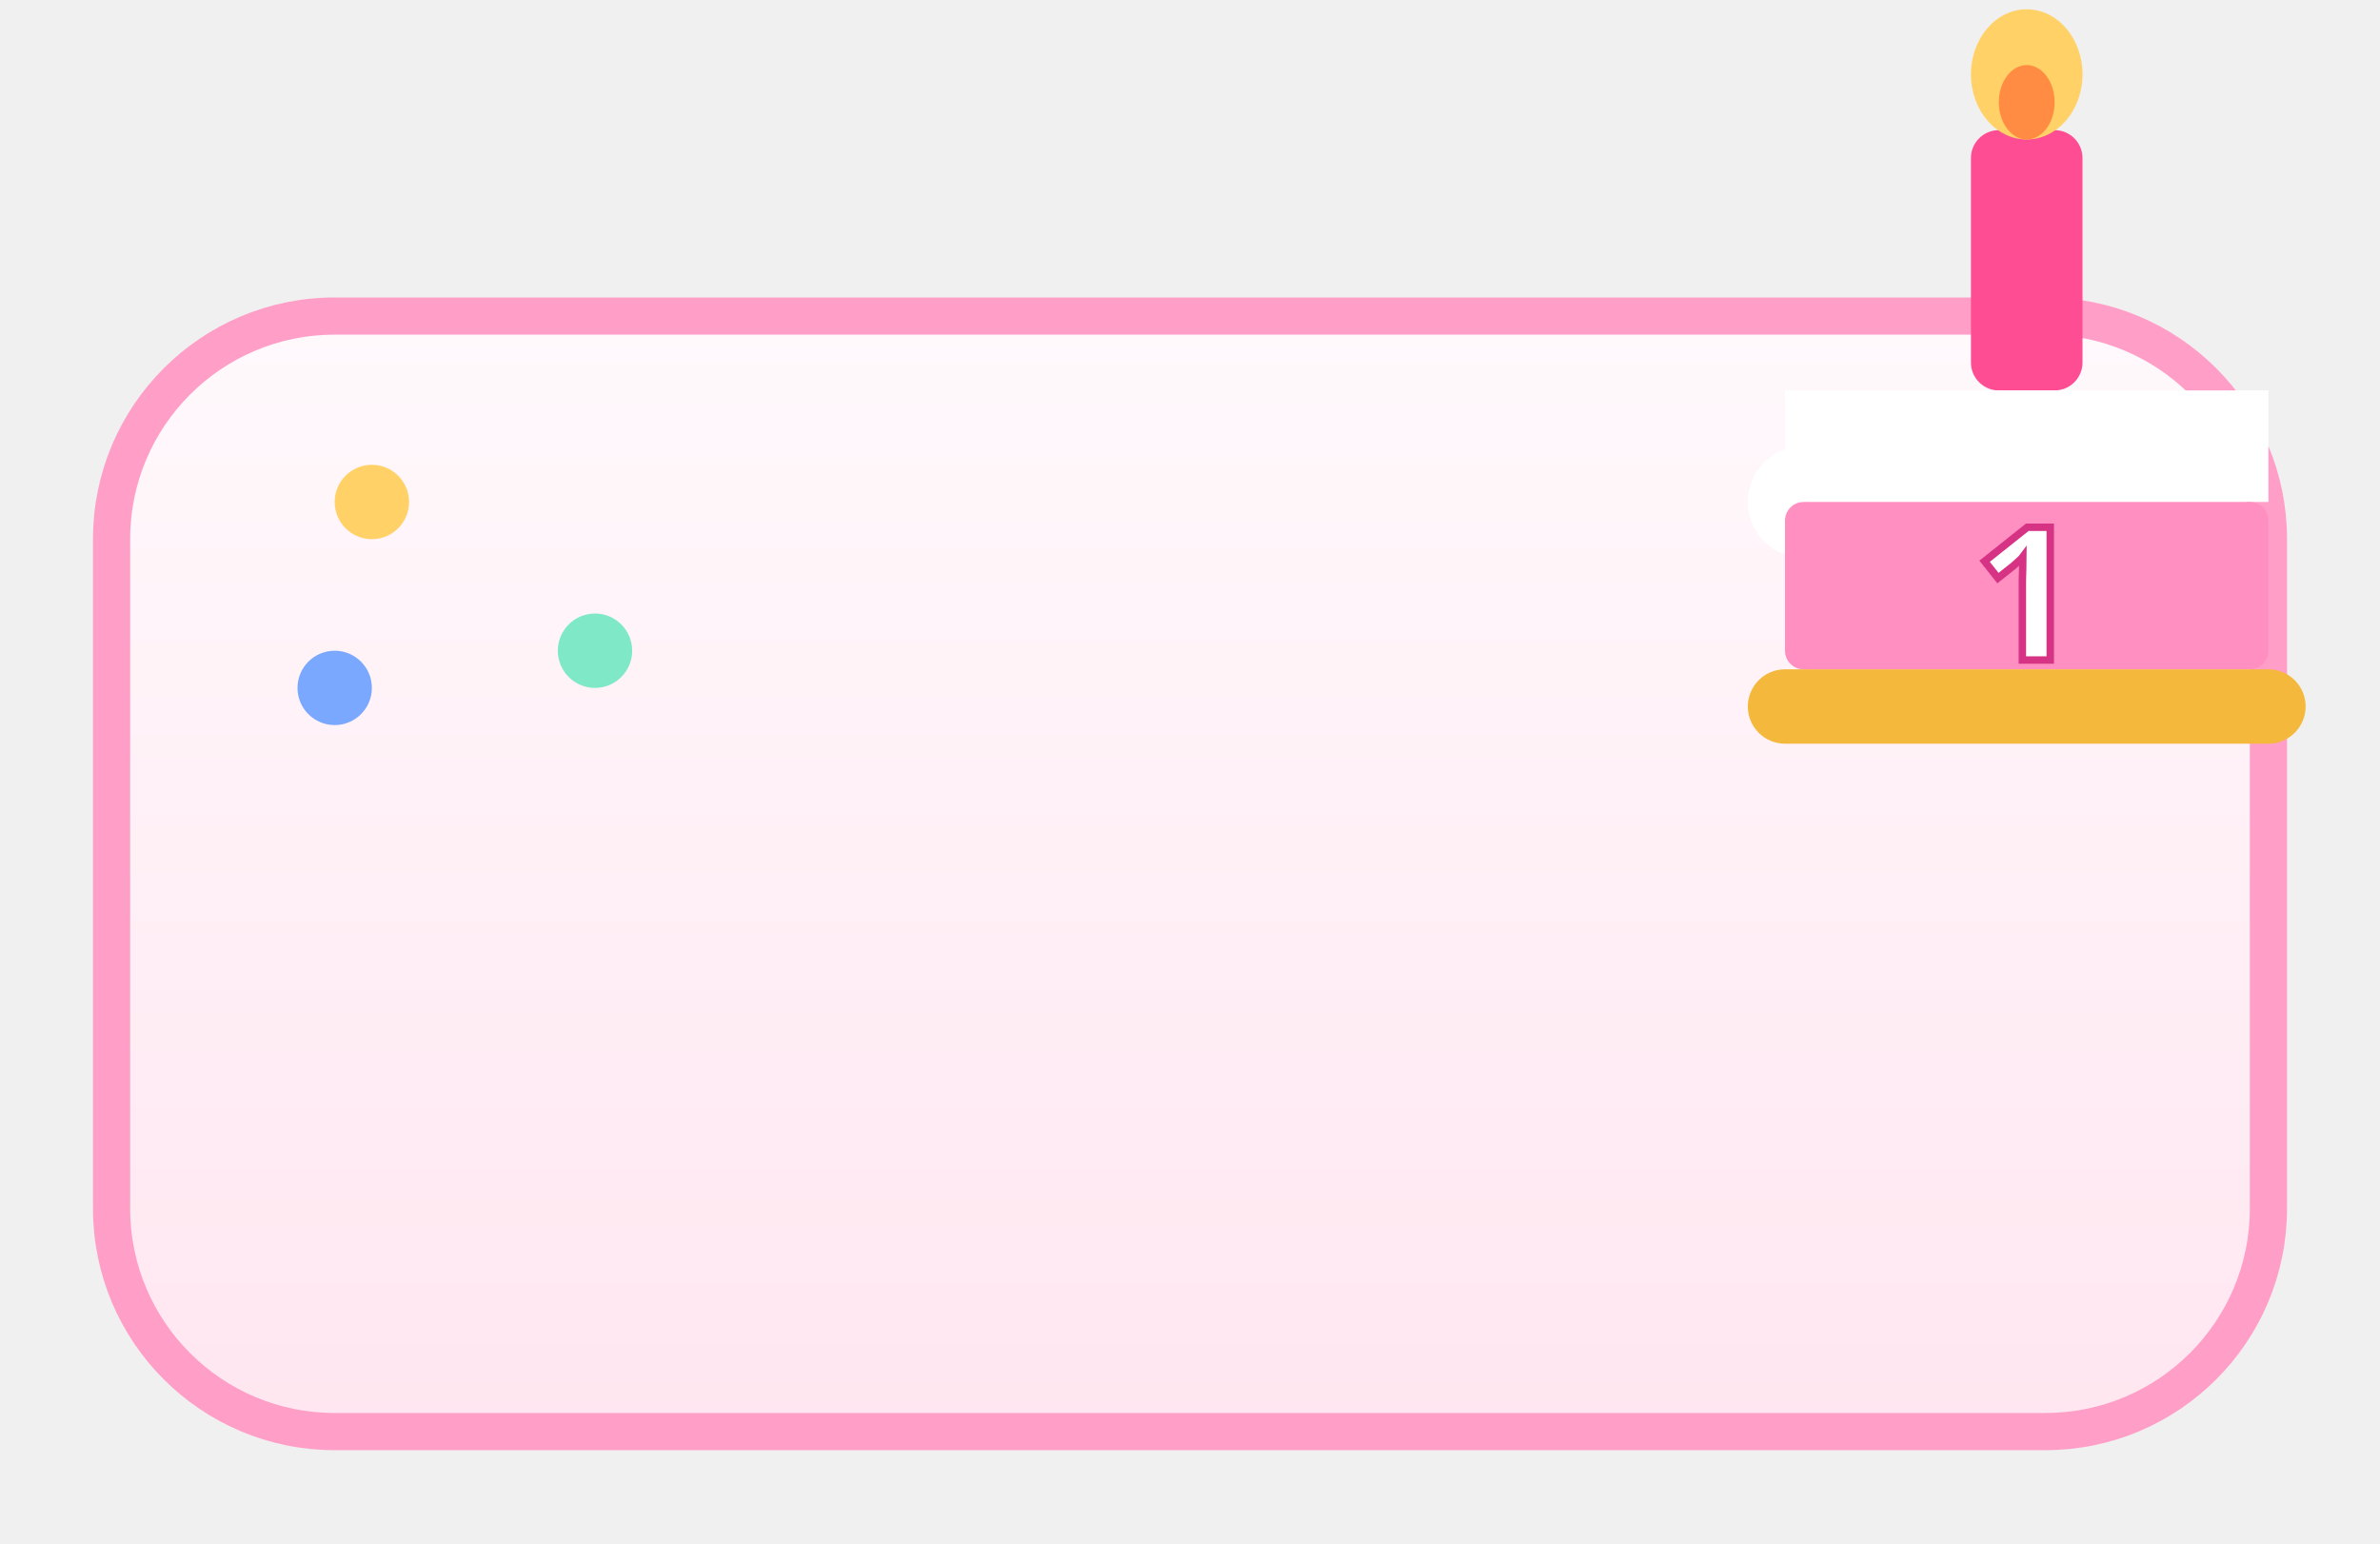
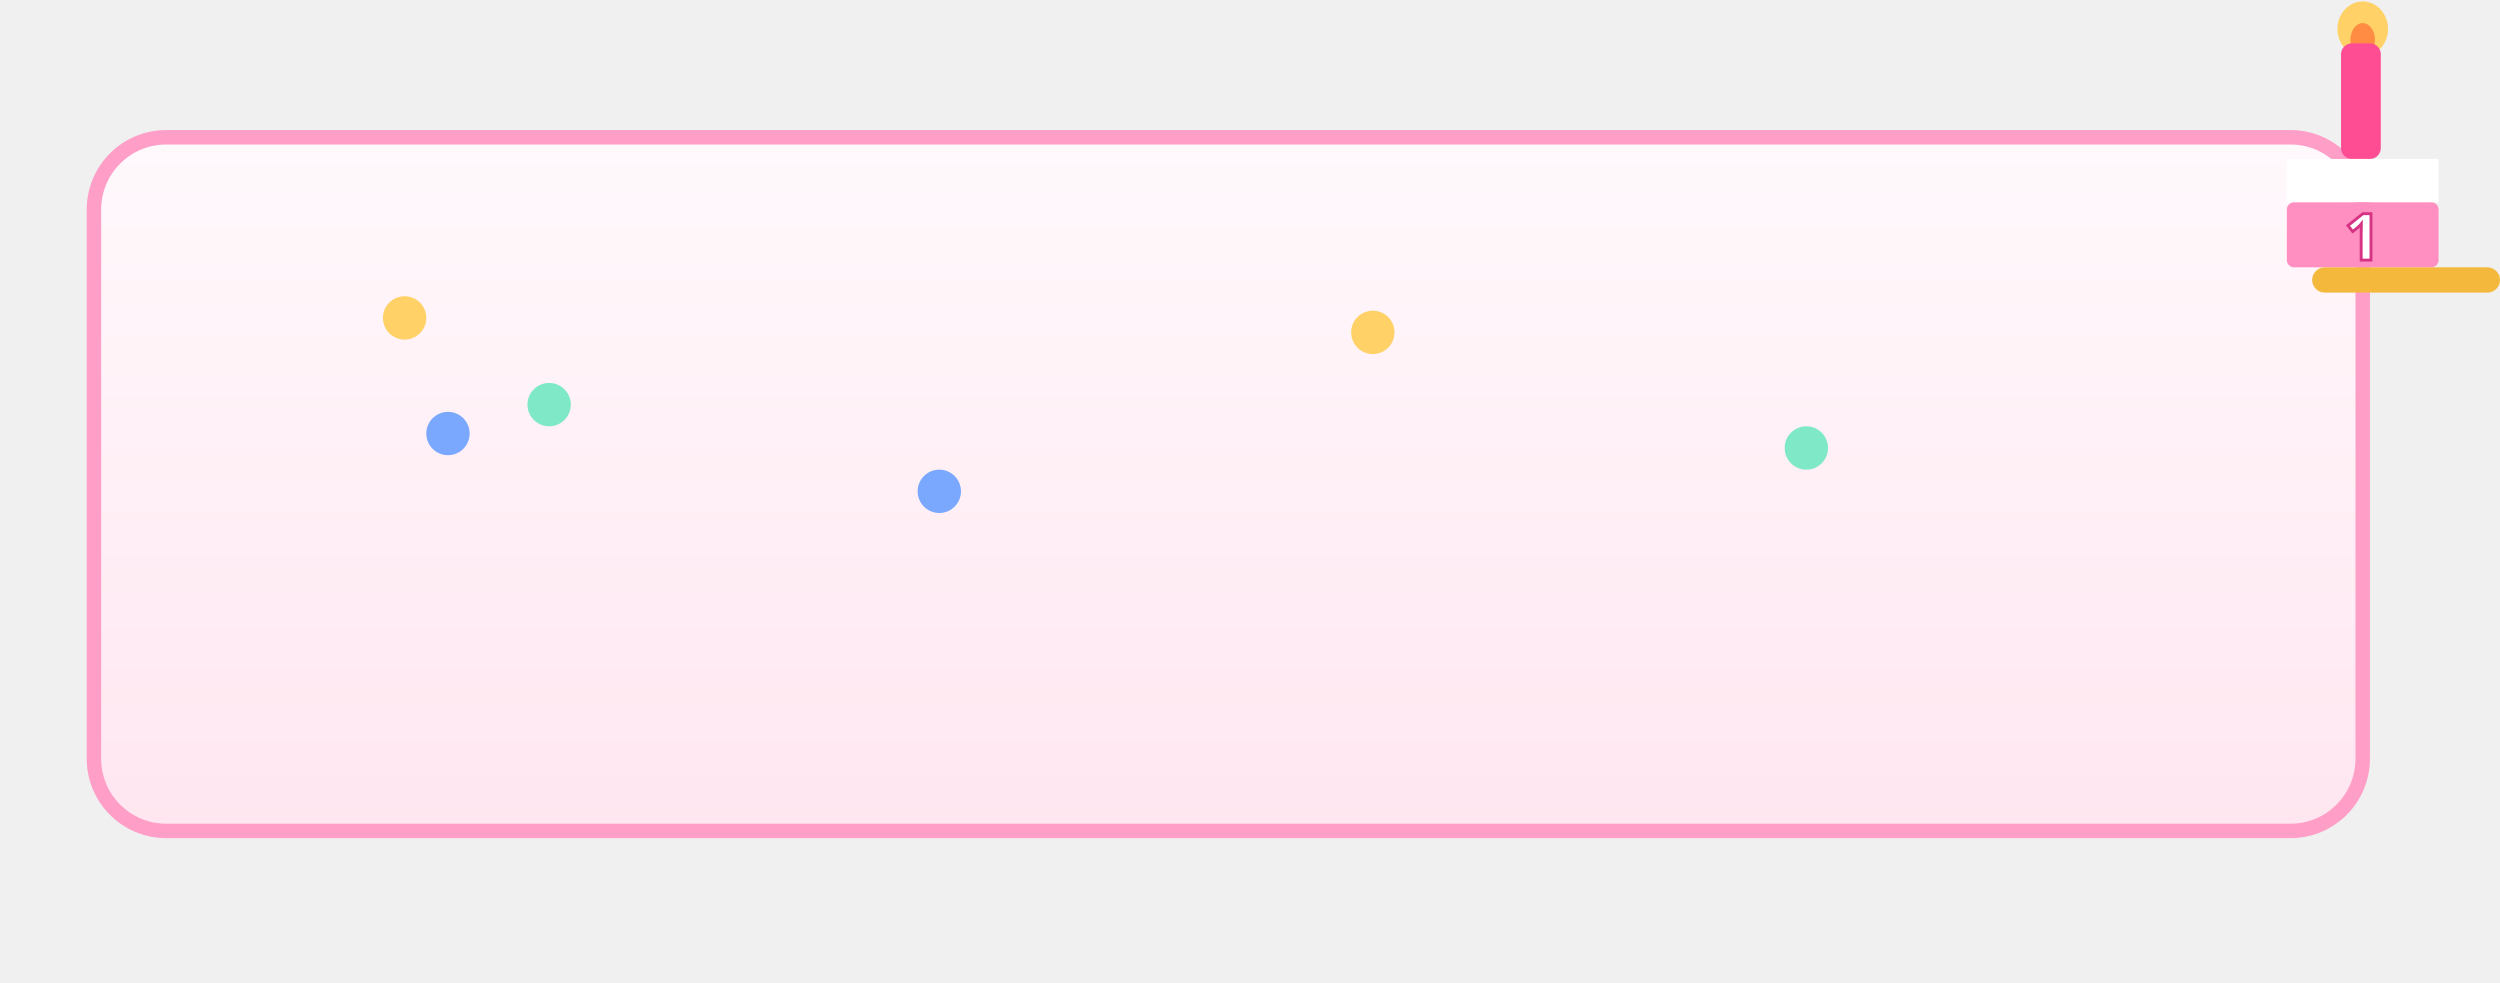
- <svg xmlns="http://www.w3.org/2000/svg" viewBox="0 -11 128 83">
+ <svg xmlns="http://www.w3.org/2000/svg" viewBox="-10 -16 346 136" fill="none">
  <defs>
    <linearGradient id="cakebg" x1="0" y1="0" x2="0" y2="1">
      <stop offset="0" stop-color="#fff9fc" />
      <stop offset="1" stop-color="#ffe6f0" />
    </linearGradient>
  </defs>
-   <rect x="6" y="6" width="116" height="60" rx="12" fill="url(#cakebg)" stroke="#ff9ec7" stroke-width="2" />
-   <circle cx="20" cy="16" r="2" fill="#ffd166" />
-   <circle cx="32" cy="24" r="2" fill="#7ee8c7" />
-   <circle cx="18" cy="26" r="2" fill="#7aa8ff" />
-   <rect x="106" y="-4" width="6" height="14" rx="1.5" fill="#ff4d94" />
-   <ellipse cx="109" cy="-7" rx="3" ry="3.5" fill="#ffd166" />
-   <ellipse cx="109" cy="-5.5" rx="1.5" ry="2" fill="#ff8c42" />
-   <rect x="96" y="10" width="26" height="6" fill="#ffffff" />
-   <circle cx="97" cy="16" r="3" fill="#ffffff" />
-   <circle cx="116" cy="16" r="3" fill="#ffffff" />
-   <rect x="96" y="16" width="26" height="9" rx="1" fill="#ff8fc0" />
-   <rect x="94" y="25" width="30" height="4" rx="2" fill="#f4b93c" />
-   <text x="109" y="24.5" text-anchor="middle" font-family="system-ui, sans-serif" font-size="10" font-weight="900" fill="#ffffff" stroke="#d63384" stroke-width="0.4">1</text>
+   <rect x="3" y="3" width="314" height="96" rx="10" fill="url(#cakebg)" stroke="#ff9ec7" stroke-width="2" />
+   <circle cx="46" cy="28" r="3" fill="#ffd166" />
+   <circle cx="66" cy="40" r="3" fill="#7ee8c7" />
+   <circle cx="52" cy="44" r="3" fill="#7aa8ff" />
+   <circle cx="180" cy="30" r="3" fill="#ffd166" />
+   <circle cx="240" cy="46" r="3" fill="#7ee8c7" />
+   <circle cx="120" cy="52" r="3" fill="#7aa8ff" />
+   <ellipse cx="317" cy="-12" rx="3.5" ry="3.8" fill="#ffd166" />
+   <ellipse cx="317" cy="-10.5" rx="1.7" ry="2.3" fill="#ff8c42" />
+   <rect x="314" y="-10" width="5.5" height="16" rx="1.5" fill="#ff4d94" />
+   <rect x="306.5" y="6" width="21" height="6" fill="#ffffff" />
+   <circle cx="311" cy="12" r="3" fill="#ffffff" />
+   <circle cx="323" cy="12" r="3" fill="#ffffff" />
+   <rect x="306.5" y="12" width="21" height="9" rx="1" fill="#ff8fc0" />
+   <rect x="310" y="21" width="26" height="3.5" rx="1.75" fill="#f4b93c" />
+   <text x="317" y="20" text-anchor="middle" font-family="system-ui, sans-serif" font-size="9" font-weight="900" fill="#ffffff" stroke="#d63384" stroke-width="0.4">1</text>
</svg>
